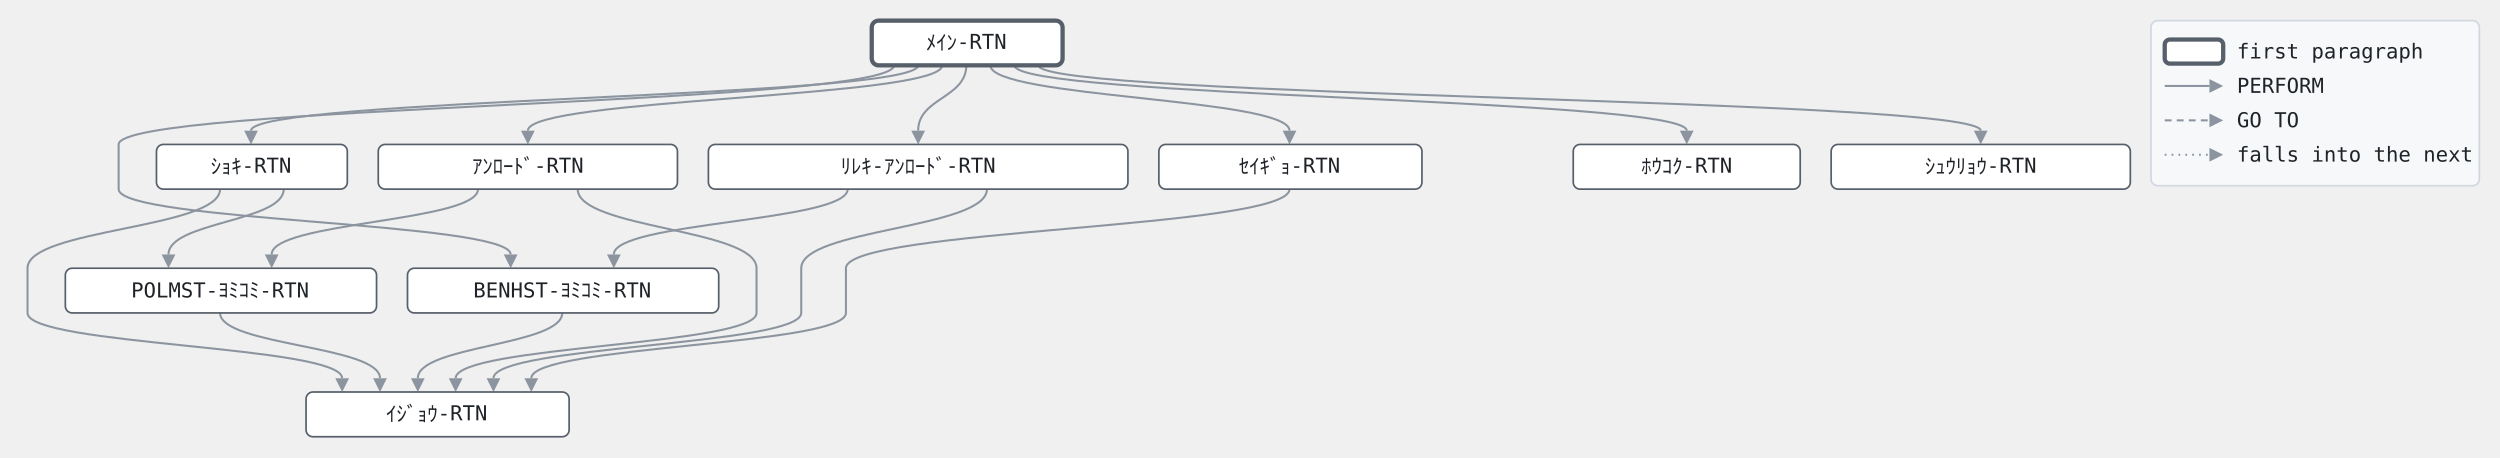
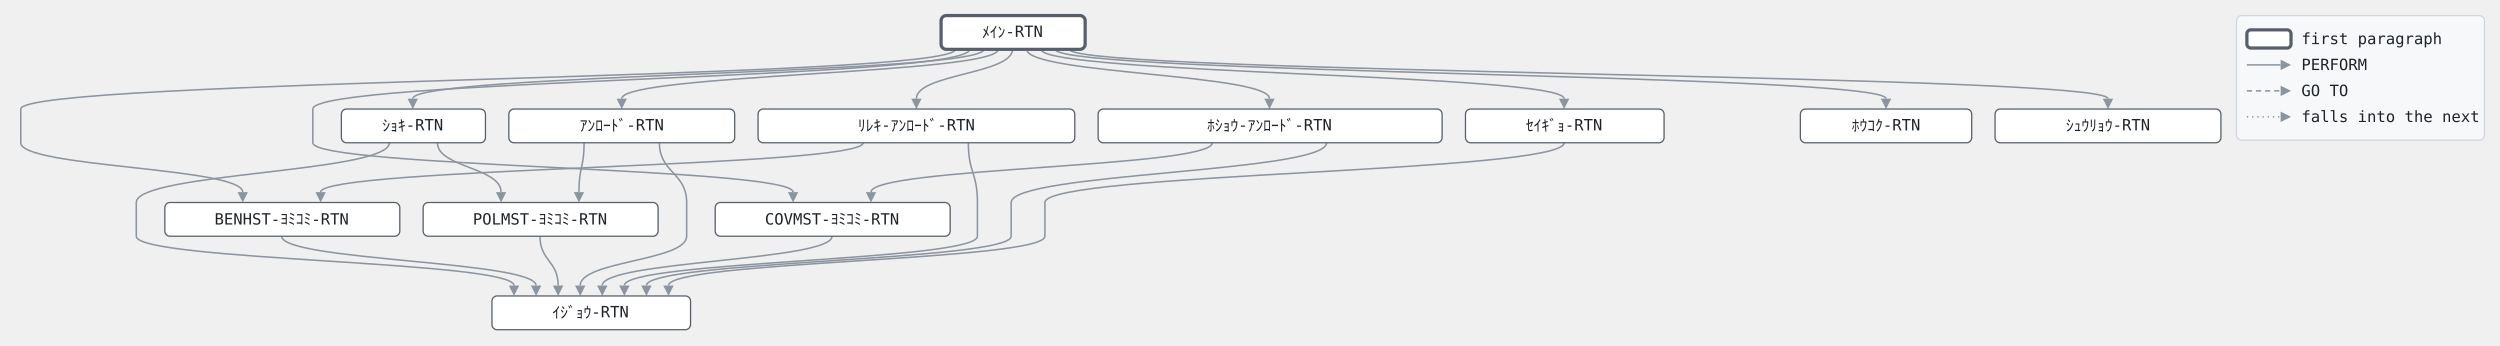
- <svg xmlns="http://www.w3.org/2000/svg" width="1454" height="266" viewBox="0 0 1454 266" font-family="ui-monospace, SFMono-Regular, Menlo, Consolas, monospace" font-size="12">
+ <svg xmlns="http://www.w3.org/2000/svg" width="1926" height="266" viewBox="0 0 1926 266" font-family="ui-monospace, SFMono-Regular, Menlo, Consolas, monospace" font-size="12">
  <style>
.box { fill: #ffffff; stroke: #57606a; stroke-width: 1 }
.box.emphasis { stroke-width: 2.5 }
.box.data { fill: #e8eef6; stroke: #8c959f }
.box.external { fill: #fbecd0; stroke: #a16207; stroke-width: 2 }
.box.dashed { stroke-dasharray: 4 3 }
.label { fill: #1f2328 }
.label.first { font-weight: 600 }
.edge { fill: none; stroke: #8c959f; stroke-width: 1.2 }
.edge.dashed { stroke-dasharray: 4 3 }
.edge.dotted { stroke-dasharray: 1 3 }
.head { fill: #8c959f }
.legend { fill: #f6f8fa; stroke: #d0d7de }
.edge-label { fill: #57606a; font-size: 11px; paint-order: stroke; stroke: #ffffff; stroke-width: 4px; stroke-linejoin: round }
.box.highlight { stroke: #c2410c; stroke-width: 2.5 }
.edge.highlight { stroke: #c2410c; stroke-width: 2 }
.head.highlight { fill: #c2410c }
@media (prefers-color-scheme: dark) {
  .box { fill: #161b22; stroke: #8b949e }
  .box.data { fill: #1f2a3a; stroke: #6e7681 }
  .box.external { fill: #3a2c12; stroke: #d6a64a }
  .label { fill: #e6edf3 }
  .edge { stroke: #6e7681 }
  .head { fill: #6e7681 }
  .legend { fill: #0d1117; stroke: #30363d }
  .edge-label { fill: #9da5ae; stroke: #0d1117 }
  .box.highlight, .edge.highlight { stroke: #fb923c }
  .head.highlight { fill: #fb923c }
}
</style>
  <defs>
    <marker id="arrow" viewBox="0 0 8 8" refX="0" refY="4" markerUnits="userSpaceOnUse" markerWidth="8" markerHeight="8" orient="auto-start-reverse">
      <path class="head" d="M0,0 L8,4 L0,8 z" />
    </marker>
    <marker id="arrow-highlight" viewBox="0 0 8 8" refX="0" refY="4" markerUnits="userSpaceOnUse" markerWidth="8" markerHeight="8" orient="auto-start-reverse">
      <path class="head highlight" d="M0,0 L8,4 L0,8 z" />
    </marker>
  </defs>
-   <path class="edge" d="M534,38 C534,57 146,57 146,76" marker-end="url(#arrow)" />
-   <path class="edge" d="M548,38 C548,57 307,57 307,76" marker-end="url(#arrow)" />
-   <path class="edge" d="M520,38 C520,61 69,61 69,84 L69,110 C69,129 297,129 297,148" marker-end="url(#arrow)" />
-   <path class="edge" d="M562,38 C562,57 534,57 534,76" marker-end="url(#arrow)" />
-   <path class="edge" d="M576,38 C576,57 750,57 750,76" marker-end="url(#arrow)" />
-   <path class="edge" d="M590,38 C590,57 981,57 981,76" marker-end="url(#arrow)" />
-   <path class="edge" d="M604,38 C604,57 1152,57 1152,76" marker-end="url(#arrow)" />
-   <path class="edge" d="M128,110 C128,133 16,133 16,156 L16,182 C16,201 199,201 199,220" marker-end="url(#arrow)" />
-   <path class="edge" d="M165,110 C165,129 98,129 98,148" marker-end="url(#arrow)" />
-   <path class="edge" d="M128,182 C128,201 221,201 221,220" marker-end="url(#arrow)" />
-   <path class="edge" d="M336,110 C336,133 440,133 440,156 L440,182 C440,201 265,201 265,220" marker-end="url(#arrow)" />
-   <path class="edge" d="M278,110 C278,129 158,129 158,148" marker-end="url(#arrow)" />
-   <path class="edge" d="M327,182 C327,201 243,201 243,220" marker-end="url(#arrow)" />
-   <path class="edge" d="M574,110 C574,133 466,133 466,156 L466,182 C466,201 287,201 287,220" marker-end="url(#arrow)" />
-   <path class="edge" d="M493,110 C493,129 357,129 357,148" marker-end="url(#arrow)" />
-   <path class="edge" d="M750,110 C750,133 492,133 492,156 L492,182 C492,201 309,201 309,220" marker-end="url(#arrow)" />
-   <a href="../../../gondwana/programs/GLD090.cbl#L110">
-     <rect class="box emphasis" x="507" y="12" width="111" height="26" rx="4" />
-     <text class="label" x="562" y="29" text-anchor="middle">ﾒｲﾝ-RTN</text>
+   <path class="edge" d="M758,38 C758,57 318,57 318,76" marker-end="url(#arrow)" />
+   <path class="edge" d="M769,38 C769,57 479,57 479,76" marker-end="url(#arrow)" />
+   <path class="edge" d="M736,38 C736,61 16,61 16,84 L16,110 C16,129 187,129 187,148" marker-end="url(#arrow)" />
+   <path class="edge" d="M780,38 C780,57 706,57 706,76" marker-end="url(#arrow)" />
+   <path class="edge" d="M747,38 C747,61 241,61 241,84 L241,110 C241,129 611,129 611,148" marker-end="url(#arrow)" />
+   <path class="edge" d="M791,38 C791,57 978,57 978,76" marker-end="url(#arrow)" />
+   <path class="edge" d="M802,38 C802,57 1205,57 1205,76" marker-end="url(#arrow)" />
+   <path class="edge" d="M813,38 C813,57 1453,57 1453,76" marker-end="url(#arrow)" />
+   <path class="edge" d="M824,38 C824,57 1624,57 1624,76" marker-end="url(#arrow)" />
+   <path class="edge" d="M300,110 C300,133 105,133 105,156 L105,182 C105,201 396,201 396,220" marker-end="url(#arrow)" />
+   <path class="edge" d="M337,110 C337,129 386,129 386,148" marker-end="url(#arrow)" />
+   <path class="edge" d="M416,182 C416,201 430,201 430,220" marker-end="url(#arrow)" />
+   <path class="edge" d="M508,110 C508,133 529,133 529,156 L529,182 C529,201 447,201 447,220" marker-end="url(#arrow)" />
+   <path class="edge" d="M450,110 C450,129 446,129 446,148" marker-end="url(#arrow)" />
+   <path class="edge" d="M217,182 C217,201 413,201 413,220" marker-end="url(#arrow)" />
+   <path class="edge" d="M746,110 C746,133 753,133 753,156 L753,182 C753,201 481,201 481,220" marker-end="url(#arrow)" />
+   <path class="edge" d="M665,110 C665,129 247,129 247,148" marker-end="url(#arrow)" />
+   <path class="edge" d="M641,182 C641,201 464,201 464,220" marker-end="url(#arrow)" />
+   <path class="edge" d="M1022,110 C1022,133 779,133 779,156 L779,182 C779,201 498,201 498,220" marker-end="url(#arrow)" />
+   <path class="edge" d="M934,110 C934,129 671,129 671,148" marker-end="url(#arrow)" />
+   <path class="edge" d="M1205,110 C1205,133 805,133 805,156 L805,182 C805,201 515,201 515,220" marker-end="url(#arrow)" />
+   <a href="../../../gondwana/programs/GLD090.cbl#L130">
+     <rect class="box emphasis" x="725" y="12" width="111" height="26" rx="4" />
+     <text class="label" x="780" y="29" text-anchor="middle">ﾒｲﾝ-RTN</text>
  </a>
-   <a href="../../../gondwana/programs/GLD090.cbl#L124">
-     <rect class="box" x="91" y="84" width="111" height="26" rx="4" />
-     <text class="label" x="146" y="101" text-anchor="middle">ｼｮｷ-RTN</text>
-   </a>
-   <a href="../../../gondwana/programs/GLD090.cbl#L173">
-     <rect class="box" x="38" y="156" width="181" height="26" rx="4" />
-     <text class="label" x="128" y="173" text-anchor="middle">POLMST-ﾖﾐｺﾐ-RTN</text>
-   </a>
-   <a href="../../../gondwana/programs/GLD090.cbl#L184">
-     <rect class="box" x="220" y="84" width="174" height="26" rx="4" />
-     <text class="label" x="307" y="101" text-anchor="middle">ｱﾝﾛｰﾄﾞ-RTN</text>
+   <a href="../../../gondwana/programs/GLD090.cbl#L146">
+     <rect class="box" x="263" y="84" width="111" height="26" rx="4" />
+     <text class="label" x="318" y="101" text-anchor="middle">ｼｮｷ-RTN</text>
  </a>
  <a href="../../../gondwana/programs/GLD090.cbl#L201">
-     <rect class="box" x="237" y="156" width="181" height="26" rx="4" />
-     <text class="label" x="327" y="173" text-anchor="middle">BENHST-ﾖﾐｺﾐ-RTN</text>
+     <rect class="box" x="326" y="156" width="181" height="26" rx="4" />
+     <text class="label" x="416" y="173" text-anchor="middle">POLMST-ﾖﾐｺﾐ-RTN</text>
  </a>
  <a href="../../../gondwana/programs/GLD090.cbl#L212">
-     <rect class="box" x="412" y="84" width="244" height="26" rx="4" />
-     <text class="label" x="534" y="101" text-anchor="middle">ﾘﾚｷ-ｱﾝﾛｰﾄﾞ-RTN</text>
+     <rect class="box" x="392" y="84" width="174" height="26" rx="4" />
+     <text class="label" x="479" y="101" text-anchor="middle">ｱﾝﾛｰﾄﾞ-RTN</text>
  </a>
-   <a href="../../../gondwana/programs/GLD090.cbl#L225">
-     <rect class="box" x="674" y="84" width="153" height="26" rx="4" />
-     <text class="label" x="750" y="101" text-anchor="middle">ｾｲｷﾞｮ-RTN</text>
+   <a href="../../../gondwana/programs/GLD090.cbl#L229">
+     <rect class="box" x="127" y="156" width="181" height="26" rx="4" />
+     <text class="label" x="217" y="173" text-anchor="middle">BENHST-ﾖﾐｺﾐ-RTN</text>
  </a>
-   <a href="../../../gondwana/programs/GLD090.cbl#L241">
-     <rect class="box" x="915" y="84" width="132" height="26" rx="4" />
-     <text class="label" x="981" y="101" text-anchor="middle">ﾎｳｺｸ-RTN</text>
+   <a href="../../../gondwana/programs/GLD090.cbl#L240">
+     <rect class="box" x="584" y="84" width="244" height="26" rx="4" />
+     <text class="label" x="706" y="101" text-anchor="middle">ﾘﾚｷ-ｱﾝﾛｰﾄﾞ-RTN</text>
  </a>
-   <a href="../../../gondwana/programs/GLD090.cbl#L279">
-     <rect class="box" x="1065" y="84" width="174" height="26" rx="4" />
-     <text class="label" x="1152" y="101" text-anchor="middle">ｼｭｳﾘｮｳ-RTN</text>
+   <a href="../../../gondwana/programs/GLD090.cbl#L253">
+     <rect class="box" x="551" y="156" width="181" height="26" rx="4" />
+     <text class="label" x="641" y="173" text-anchor="middle">COVMST-ﾖﾐｺﾐ-RTN</text>
  </a>
-   <a href="../../../gondwana/programs/GLD090.cbl#L287">
-     <rect class="box" x="178" y="228" width="153" height="26" rx="4" />
-     <text class="label" x="254" y="245" text-anchor="middle">ｲｼﾞｮｳ-RTN</text>
+   <a href="../../../gondwana/programs/GLD090.cbl#L264">
+     <rect class="box" x="846" y="84" width="265" height="26" rx="4" />
+     <text class="label" x="978" y="101" text-anchor="middle">ﾎｼｮｳ-ｱﾝﾛｰﾄﾞ-RTN</text>
+   </a>
+   <a href="../../../gondwana/programs/GLD090.cbl#L277">
+     <rect class="box" x="1129" y="84" width="153" height="26" rx="4" />
+     <text class="label" x="1205" y="101" text-anchor="middle">ｾｲｷﾞｮ-RTN</text>
+   </a>
+   <a href="../../../gondwana/programs/GLD090.cbl#L293">
+     <rect class="box" x="1387" y="84" width="132" height="26" rx="4" />
+     <text class="label" x="1453" y="101" text-anchor="middle">ﾎｳｺｸ-RTN</text>
+   </a>
+   <a href="../../../gondwana/programs/GLD090.cbl#L334">
+     <rect class="box" x="1537" y="84" width="174" height="26" rx="4" />
+     <text class="label" x="1624" y="101" text-anchor="middle">ｼｭｳﾘｮｳ-RTN</text>
+   </a>
+   <a href="../../../gondwana/programs/GLD090.cbl#L342">
+     <rect class="box" x="379" y="228" width="153" height="26" rx="4" />
+     <text class="label" x="455" y="245" text-anchor="middle">ｲｼﾞｮｳ-RTN</text>
  </a>
  <g class="legend-keys">
-     <rect class="legend" x="1251" y="12" width="191" height="96" rx="4" />
-     <rect class="box emphasis" x="1259" y="23" width="34" height="14" rx="3" />
-     <text class="label" x="1301" y="34">first paragraph</text>
-     <path class="edge" d="M1259,50 L1285,50" marker-end="url(#arrow)" />
-     <text class="label" x="1301" y="54">PERFORM</text>
-     <path class="edge dashed" d="M1259,70 L1285,70" marker-end="url(#arrow)" />
-     <text class="label" x="1301" y="74">GO TO</text>
-     <path class="edge dotted" d="M1259,90 L1285,90" marker-end="url(#arrow)" />
-     <text class="label" x="1301" y="94">falls into the next</text>
+     <rect class="legend" x="1723" y="12" width="191" height="96" rx="4" />
+     <rect class="box emphasis" x="1731" y="23" width="34" height="14" rx="3" />
+     <text class="label" x="1773" y="34">first paragraph</text>
+     <path class="edge" d="M1731,50 L1757,50" marker-end="url(#arrow)" />
+     <text class="label" x="1773" y="54">PERFORM</text>
+     <path class="edge dashed" d="M1731,70 L1757,70" marker-end="url(#arrow)" />
+     <text class="label" x="1773" y="74">GO TO</text>
+     <path class="edge dotted" d="M1731,90 L1757,90" marker-end="url(#arrow)" />
+     <text class="label" x="1773" y="94">falls into the next</text>
  </g>
</svg>
